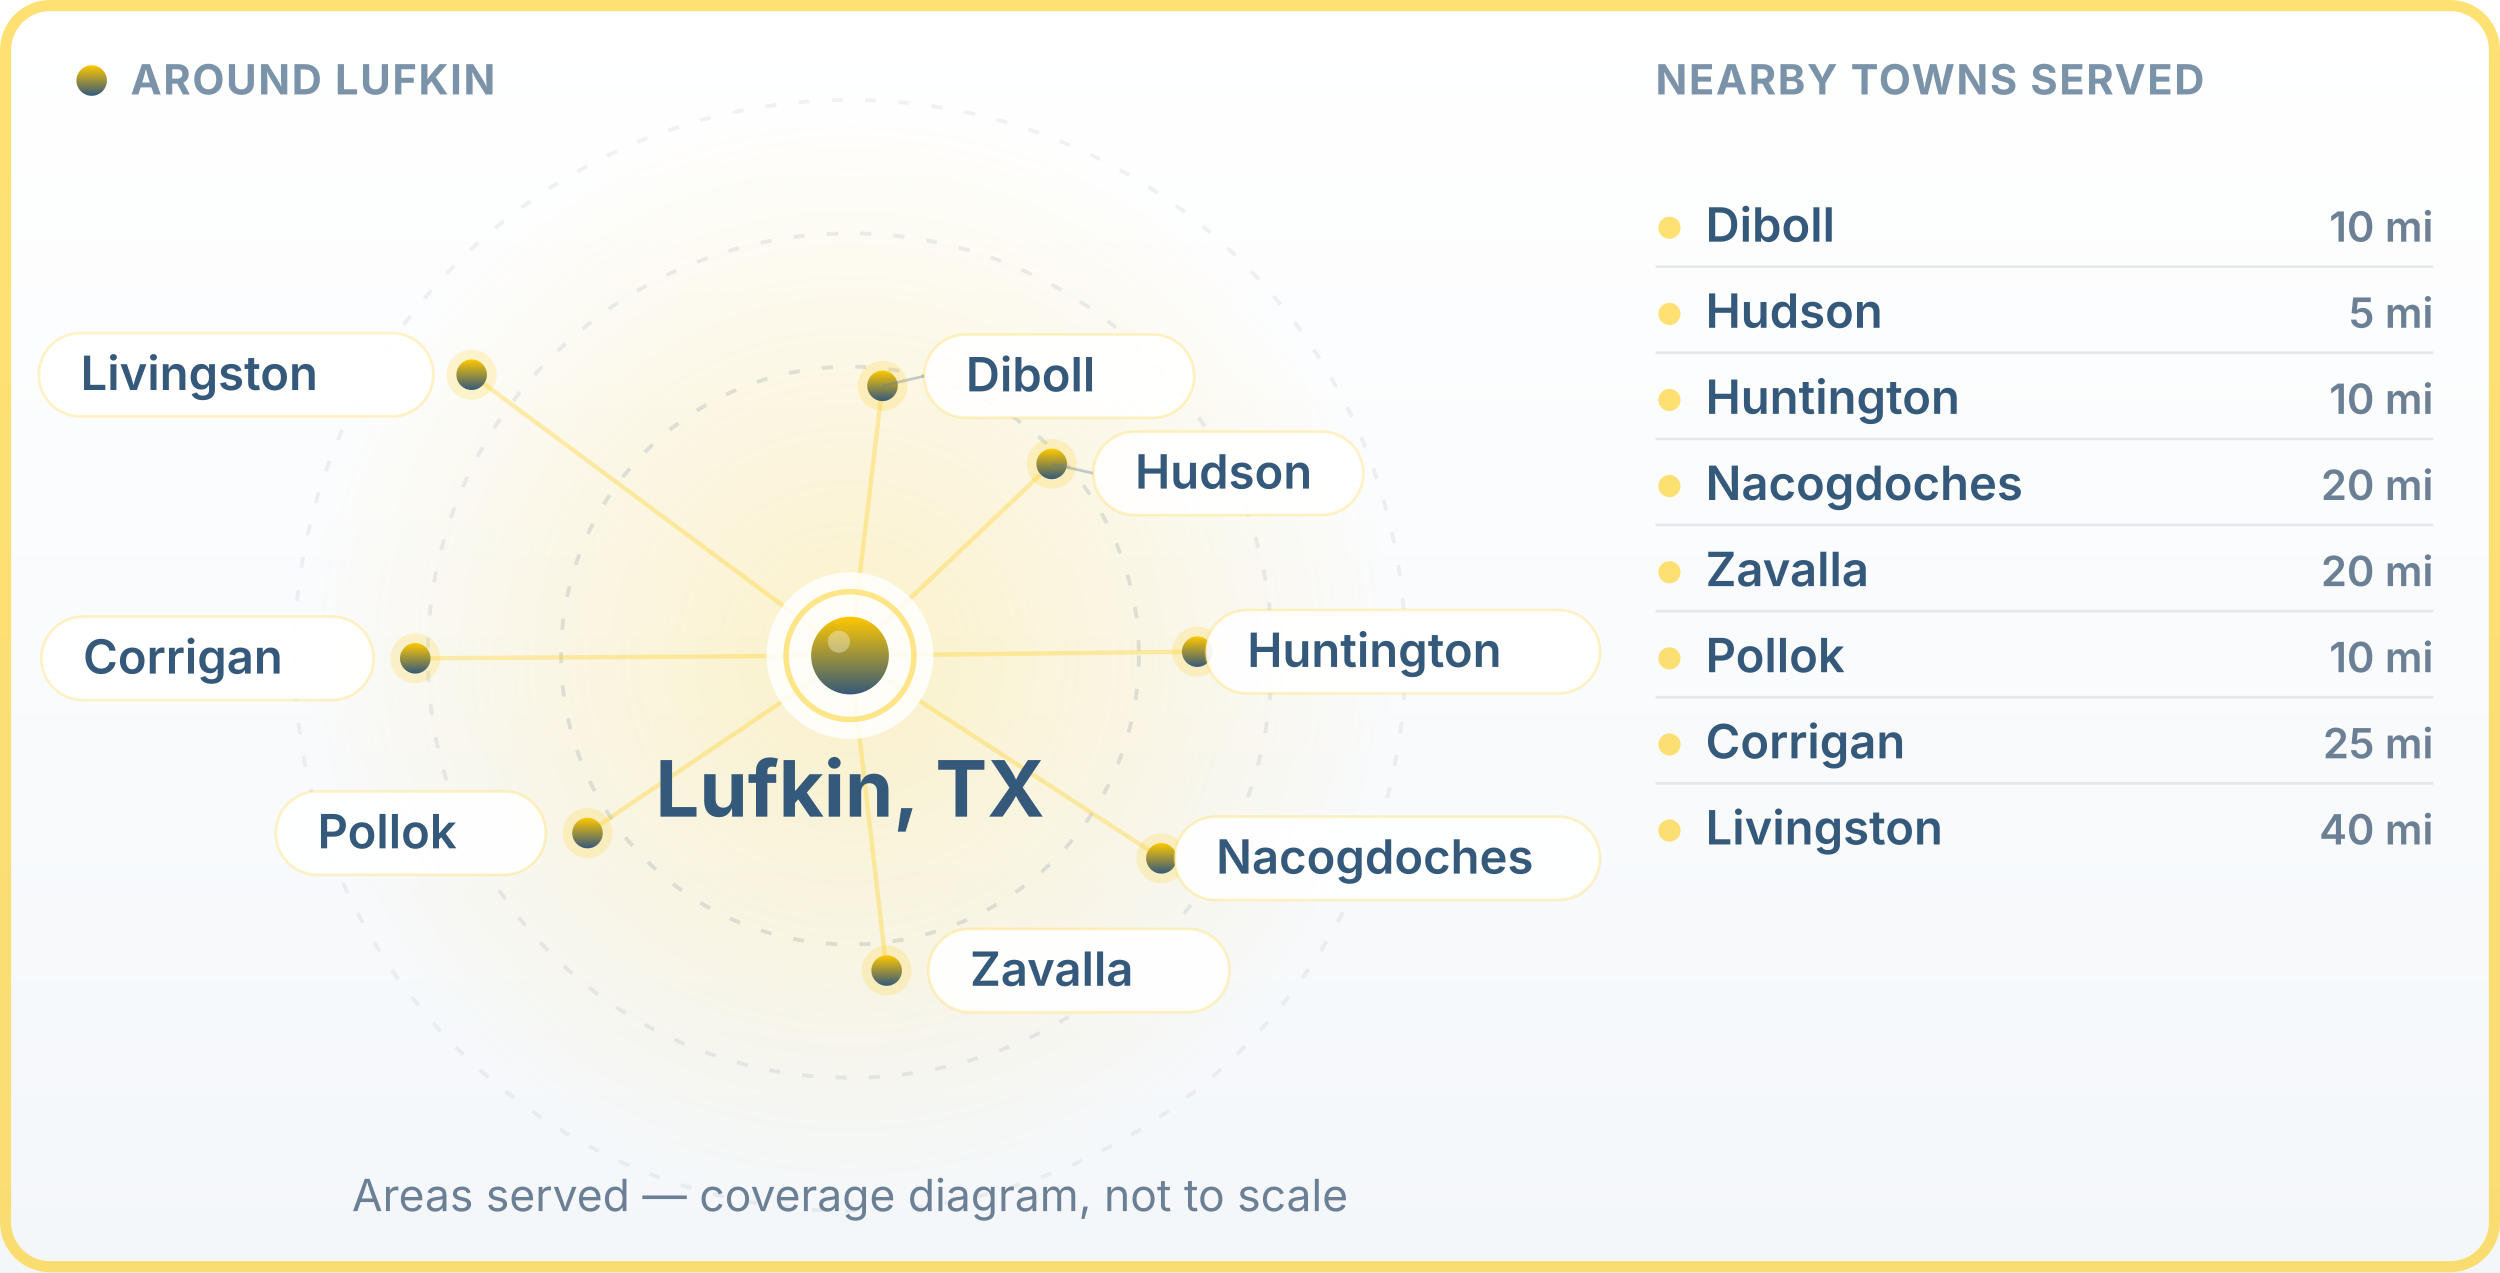
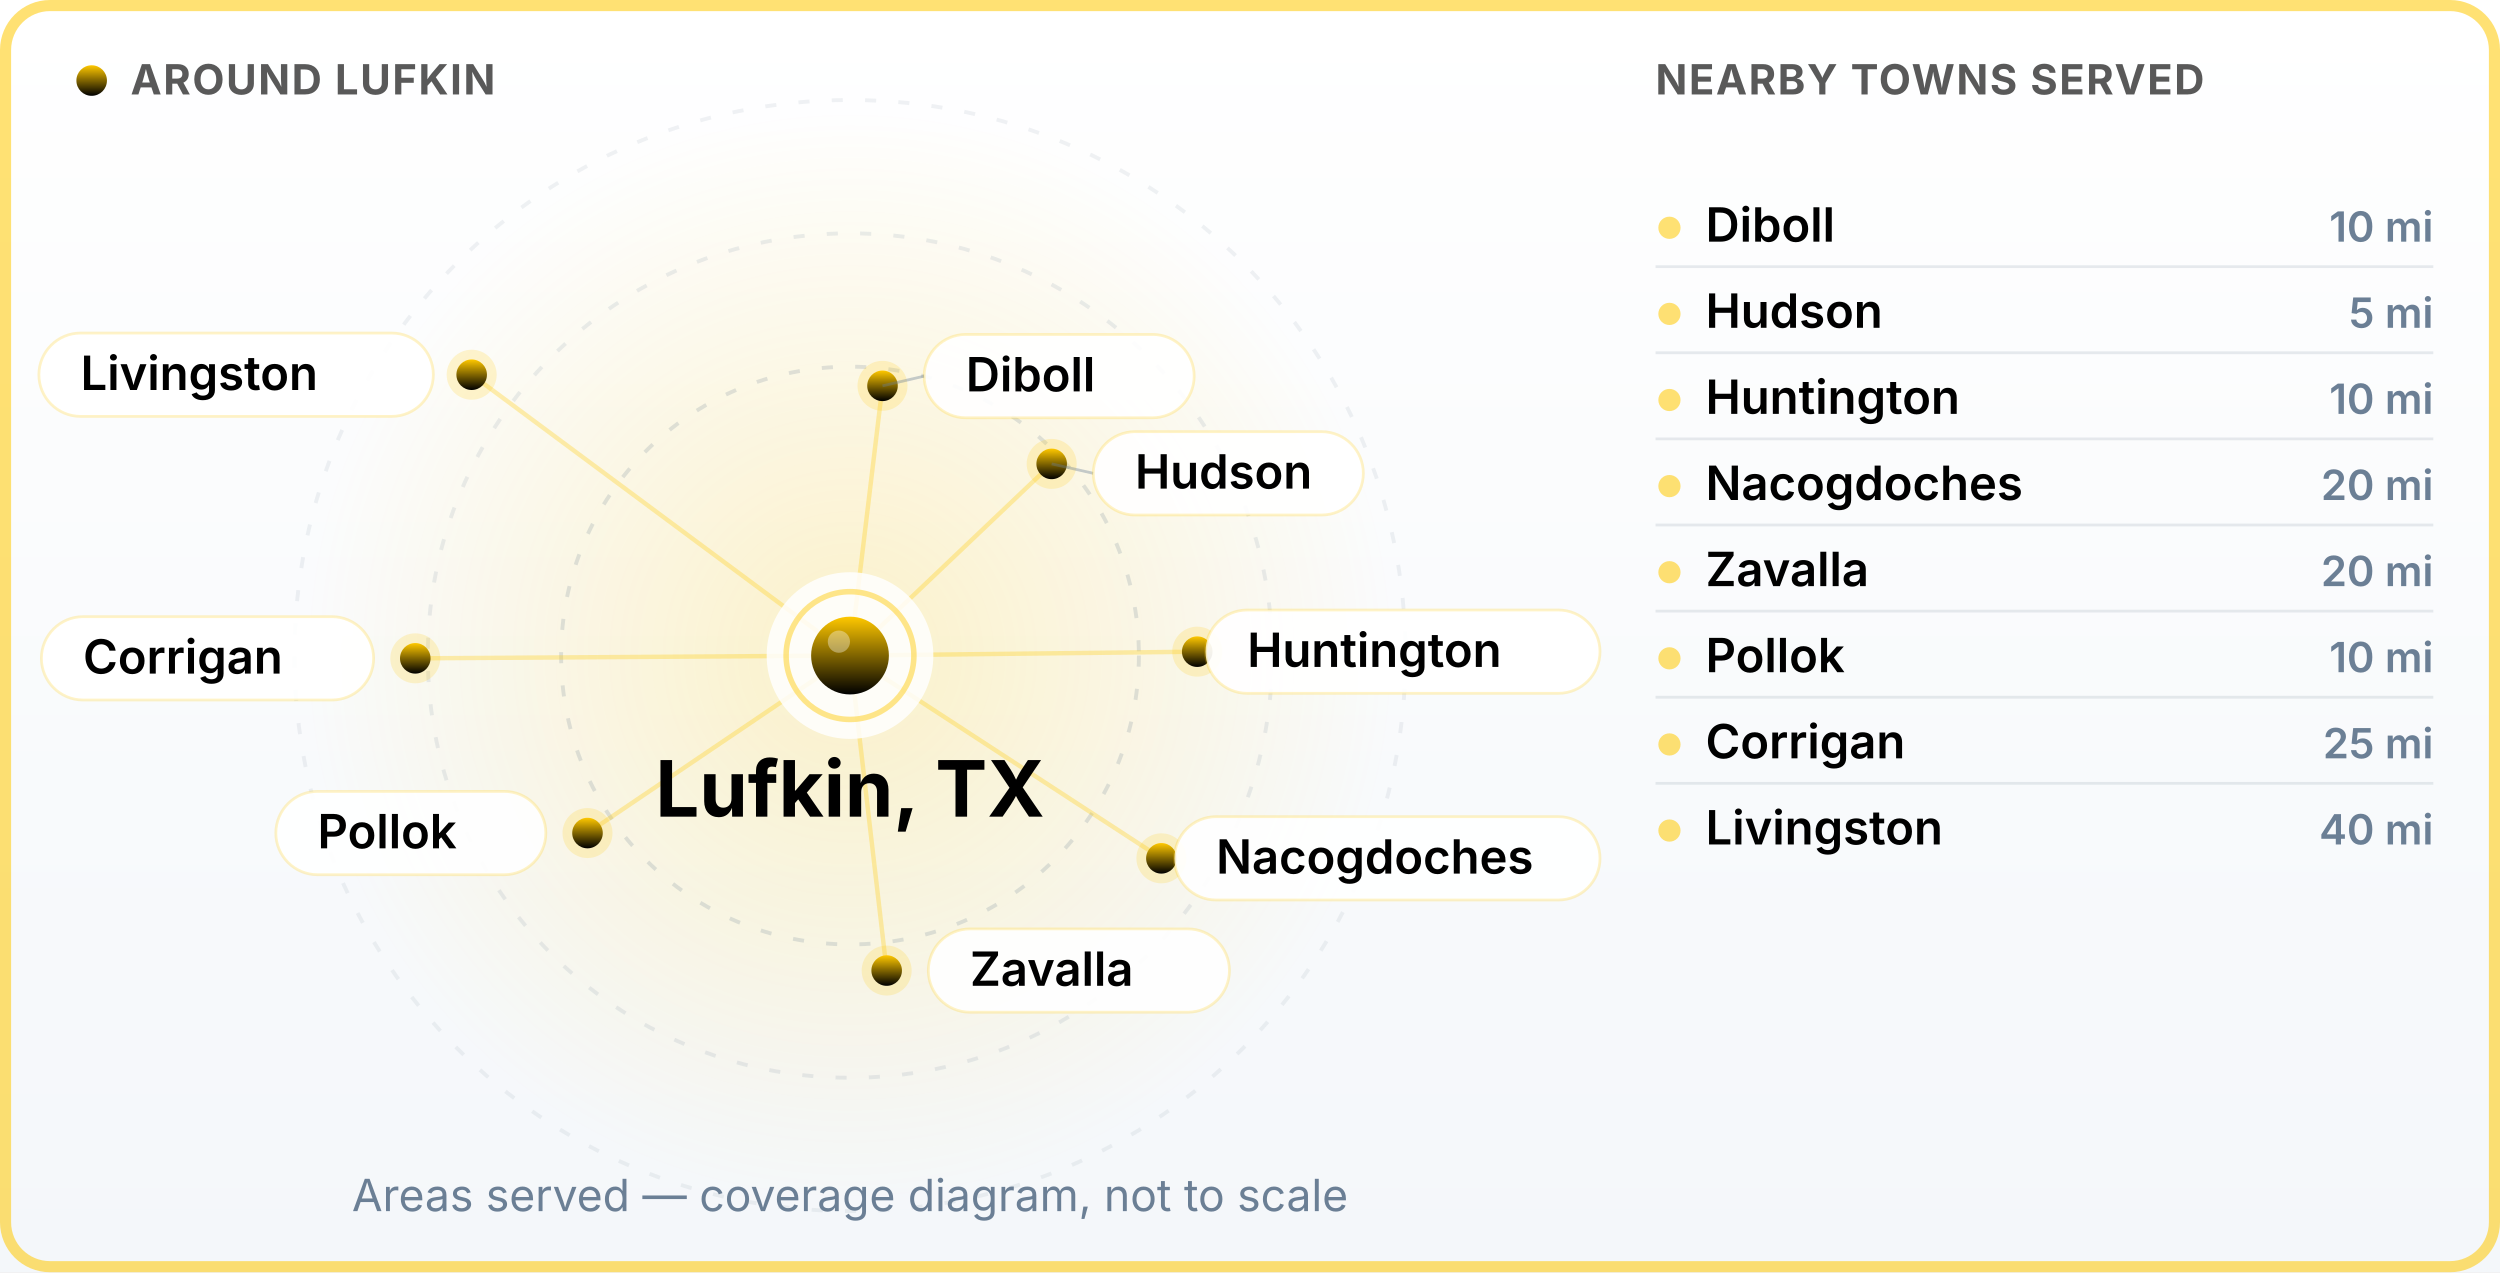
<svg xmlns="http://www.w3.org/2000/svg" viewBox="0 0 900 458" width="900" height="458" role="img">
  <defs>
    <linearGradient id="bgg" x1="0" y1="0" x2="0" y2="1">
      <stop offset="0" stop-color="#ffffff" />
      <stop offset="1" stop-color="#f4f7fa" />
    </linearGradient>
    <radialGradient id="halo" cx="50%" cy="50%" r="50%">
      <stop offset="0" stop-color="#FFC800" stop-opacity=".20" />
      <stop offset="1" stop-color="#FFC800" stop-opacity="0" />
    </radialGradient>
    <linearGradient id="dotg" x1="0" y1="0" x2="0" y2="1">
      <stop offset="0" stop-color="#FFC800" />
-       <stop offset="1" stop-color="#35597A" />
+       <stop offset="1" stop-color="#000000" />
    </linearGradient>
  </defs>
  <rect width="900" height="458" fill="url(#bgg)" />
  <circle cx="306" cy="236" r="196" fill="url(#halo)" />
  <circle cx="306" cy="236" r="104" fill="none" stroke="#6b7f95" stroke-opacity="0.2" stroke-width="1.4" stroke-dasharray="4 8" />
  <circle cx="306" cy="236" r="152" fill="none" stroke="#6b7f95" stroke-opacity="0.13" stroke-width="1.4" stroke-dasharray="4 8" />
  <circle cx="306" cy="236" r="200" fill="none" stroke="#6b7f95" stroke-opacity="0.1" stroke-width="1.4" stroke-dasharray="4 8" />
  <line x1="306" y1="236" x2="317.7" y2="138.9" stroke="#FFC800" stroke-opacity=".30" stroke-width="1.6" />
  <circle cx="317.7" cy="138.9" r="9" fill="#FFC800" fill-opacity=".18" />
  <circle cx="317.7" cy="138.9" r="5.5" fill="url(#dotg)" />
  <line x1="317.7" y1="138.9" x2="332.7" y2="135.4" stroke="#6b7f95" stroke-opacity=".38" stroke-width="1" />
  <rect x="332.7" y="120.4" width="97.2" height="30" rx="15" fill="#ffffff" fill-opacity=".92" stroke="#FFC800" stroke-opacity=".22" stroke-width="1" />
-   <text x="347.7" y="140.9" font-family="system-ui,-apple-system,Segoe UI,sans-serif" font-size="17" font-weight="600" fill="#35597A">Diboll</text>
+   <text x="347.7" y="140.9" font-family="system-ui,-apple-system,Segoe UI,sans-serif" font-size="17" font-weight="600" fill="#000000">Diboll</text>
  <line x1="306" y1="236" x2="378.6" y2="167" stroke="#FFC800" stroke-opacity=".30" stroke-width="1.6" />
  <circle cx="378.6" cy="167" r="9" fill="#FFC800" fill-opacity=".18" />
  <circle cx="378.6" cy="167" r="5.5" fill="url(#dotg)" />
  <line x1="378.6" y1="167" x2="393.6" y2="170.4" stroke="#6b7f95" stroke-opacity=".38" stroke-width="1" />
  <rect x="393.6" y="155.4" width="97.2" height="30" rx="15" fill="#ffffff" fill-opacity=".92" stroke="#FFC800" stroke-opacity=".22" stroke-width="1" />
-   <text x="408.6" y="175.9" font-family="system-ui,-apple-system,Segoe UI,sans-serif" font-size="17" font-weight="600" fill="#35597A">Hudson</text>
+   <text x="408.6" y="175.9" font-family="system-ui,-apple-system,Segoe UI,sans-serif" font-size="17" font-weight="600" fill="#000000">Hudson</text>
  <line x1="306" y1="236" x2="431" y2="234.6" stroke="#FFC800" stroke-opacity=".30" stroke-width="1.6" />
  <circle cx="431" cy="234.6" r="9" fill="#FFC800" fill-opacity=".18" />
  <circle cx="431" cy="234.6" r="5.5" fill="url(#dotg)" />
  <rect x="434" y="219.6" width="142" height="30" rx="15" fill="#ffffff" fill-opacity=".92" stroke="#FFC800" stroke-opacity=".22" stroke-width="1" />
-   <text x="449" y="240.1" font-family="system-ui,-apple-system,Segoe UI,sans-serif" font-size="17" font-weight="600" fill="#35597A">Huntington</text>
+   <text x="449" y="240.1" font-family="system-ui,-apple-system,Segoe UI,sans-serif" font-size="17" font-weight="600" fill="#000000">Huntington</text>
  <line x1="306" y1="236" x2="418.1" y2="309" stroke="#FFC800" stroke-opacity=".30" stroke-width="1.6" />
  <circle cx="418.1" cy="309" r="9" fill="#FFC800" fill-opacity=".18" />
  <circle cx="418.1" cy="309" r="5.5" fill="url(#dotg)" />
  <rect x="422.8" y="294" width="153.2" height="30" rx="15" fill="#ffffff" fill-opacity=".92" stroke="#FFC800" stroke-opacity=".22" stroke-width="1" />
-   <text x="437.8" y="314.5" font-family="system-ui,-apple-system,Segoe UI,sans-serif" font-size="17" font-weight="600" fill="#35597A">Nacogdoches</text>
+   <text x="437.8" y="314.5" font-family="system-ui,-apple-system,Segoe UI,sans-serif" font-size="17" font-weight="600" fill="#000000">Nacogdoches</text>
  <line x1="306" y1="236" x2="319.2" y2="349.4" stroke="#FFC800" stroke-opacity=".30" stroke-width="1.6" />
  <circle cx="319.2" cy="349.4" r="9" fill="#FFC800" fill-opacity=".18" />
  <circle cx="319.2" cy="349.4" r="5.5" fill="url(#dotg)" />
  <rect x="334.2" y="334.4" width="108.4" height="30" rx="15" fill="#ffffff" fill-opacity=".92" stroke="#FFC800" stroke-opacity=".22" stroke-width="1" />
-   <text x="349.2" y="354.9" font-family="system-ui,-apple-system,Segoe UI,sans-serif" font-size="17" font-weight="600" fill="#35597A">Zavalla</text>
+   <text x="349.2" y="354.9" font-family="system-ui,-apple-system,Segoe UI,sans-serif" font-size="17" font-weight="600" fill="#000000">Zavalla</text>
  <line x1="306" y1="236" x2="211.5" y2="299.9" stroke="#FFC800" stroke-opacity=".30" stroke-width="1.6" />
  <circle cx="211.5" cy="299.9" r="9" fill="#FFC800" fill-opacity=".18" />
  <circle cx="211.5" cy="299.9" r="5.5" fill="url(#dotg)" />
  <rect x="99.3" y="284.9" width="97.2" height="30" rx="15" fill="#ffffff" fill-opacity=".92" stroke="#FFC800" stroke-opacity=".22" stroke-width="1" />
-   <text x="114.3" y="305.4" font-family="system-ui,-apple-system,Segoe UI,sans-serif" font-size="17" font-weight="600" fill="#35597A">Pollok</text>
+   <text x="114.3" y="305.4" font-family="system-ui,-apple-system,Segoe UI,sans-serif" font-size="17" font-weight="600" fill="#000000">Pollok</text>
  <line x1="306" y1="236" x2="149.5" y2="237" stroke="#FFC800" stroke-opacity=".30" stroke-width="1.6" />
  <circle cx="149.5" cy="237" r="9" fill="#FFC800" fill-opacity=".18" />
  <circle cx="149.5" cy="237" r="5.5" fill="url(#dotg)" />
  <rect x="14.9" y="222" width="119.6" height="30" rx="15" fill="#ffffff" fill-opacity=".92" stroke="#FFC800" stroke-opacity=".22" stroke-width="1" />
-   <text x="29.9" y="242.5" font-family="system-ui,-apple-system,Segoe UI,sans-serif" font-size="17" font-weight="600" fill="#35597A">Corrigan</text>
+   <text x="29.9" y="242.5" font-family="system-ui,-apple-system,Segoe UI,sans-serif" font-size="17" font-weight="600" fill="#000000">Corrigan</text>
  <line x1="306" y1="236" x2="169.8" y2="134.9" stroke="#FFC800" stroke-opacity=".30" stroke-width="1.6" />
  <circle cx="169.8" cy="134.9" r="9" fill="#FFC800" fill-opacity=".18" />
  <circle cx="169.8" cy="134.9" r="5.5" fill="url(#dotg)" />
  <rect x="14" y="119.9" width="142" height="30" rx="15" fill="#ffffff" fill-opacity=".92" stroke="#FFC800" stroke-opacity=".22" stroke-width="1" />
-   <text x="29" y="140.4" font-family="system-ui,-apple-system,Segoe UI,sans-serif" font-size="17" font-weight="600" fill="#35597A">Livingston</text>
+   <text x="29" y="140.4" font-family="system-ui,-apple-system,Segoe UI,sans-serif" font-size="17" font-weight="600" fill="#000000">Livingston</text>
  <circle cx="306" cy="236" r="30" fill="#ffffff" fill-opacity=".85" />
  <circle cx="306" cy="236" r="23" fill="none" stroke="#FFC800" stroke-opacity=".45" stroke-width="2" />
  <circle cx="306" cy="236" r="14" fill="url(#dotg)" />
  <circle cx="302" cy="231" r="4" fill="#ffffff" fill-opacity=".35" />
-   <text x="306" y="294" text-anchor="middle" font-family="system-ui,-apple-system,Segoe UI,sans-serif" font-size="28" font-weight="700" fill="#35597A">Lufkin, TX</text>
+   <text x="306" y="294" text-anchor="middle" font-family="system-ui,-apple-system,Segoe UI,sans-serif" font-size="28" font-weight="700" fill="#000000">Lufkin, TX</text>
  <circle cx="33" cy="29" r="5.5" fill="url(#dotg)" />
-   <text x="47" y="34" font-family="system-ui,-apple-system,Segoe UI,sans-serif" font-size="15" font-weight="700" letter-spacing="0.6" fill="#35597A" fill-opacity=".65">AROUND LUFKIN</text>
-   <text x="596" y="34" font-family="system-ui,-apple-system,Segoe UI,sans-serif" font-size="15" font-weight="700" letter-spacing="0.6" fill="#35597A" fill-opacity=".65">NEARBY TOWNS SERVED</text>
+   <text x="47" y="34" font-family="system-ui,-apple-system,Segoe UI,sans-serif" font-size="15" font-weight="700" letter-spacing="0.6" fill="#000000" fill-opacity=".65">AROUND LUFKIN</text>
+   <text x="596" y="34" font-family="system-ui,-apple-system,Segoe UI,sans-serif" font-size="15" font-weight="700" letter-spacing="0.6" fill="#000000" fill-opacity=".65">NEARBY TOWNS SERVED</text>
  <circle cx="601" cy="82" r="4" fill="#FFC800" fill-opacity=".55" />
-   <text x="614" y="87" font-family="system-ui,-apple-system,Segoe UI,sans-serif" font-size="17" font-weight="600" fill="#35597A">Diboll</text>
+   <text x="614" y="87" font-family="system-ui,-apple-system,Segoe UI,sans-serif" font-size="17" font-weight="600" fill="#000000">Diboll</text>
  <text x="876" y="87" text-anchor="end" font-family="system-ui,-apple-system,Segoe UI,sans-serif" font-size="15" font-weight="600" fill="#6b7f95">10 mi</text>
  <line x1="596" y1="96" x2="876" y2="96" stroke="#6b7f95" stroke-opacity=".16" stroke-width="1" />
  <circle cx="601" cy="113" r="4" fill="#FFC800" fill-opacity=".55" />
-   <text x="614" y="118" font-family="system-ui,-apple-system,Segoe UI,sans-serif" font-size="17" font-weight="600" fill="#35597A">Hudson</text>
+   <text x="614" y="118" font-family="system-ui,-apple-system,Segoe UI,sans-serif" font-size="17" font-weight="600" fill="#000000">Hudson</text>
  <text x="876" y="118" text-anchor="end" font-family="system-ui,-apple-system,Segoe UI,sans-serif" font-size="15" font-weight="600" fill="#6b7f95">5 mi</text>
  <line x1="596" y1="127" x2="876" y2="127" stroke="#6b7f95" stroke-opacity=".16" stroke-width="1" />
  <circle cx="601" cy="144" r="4" fill="#FFC800" fill-opacity=".55" />
-   <text x="614" y="149" font-family="system-ui,-apple-system,Segoe UI,sans-serif" font-size="17" font-weight="600" fill="#35597A">Huntington</text>
+   <text x="614" y="149" font-family="system-ui,-apple-system,Segoe UI,sans-serif" font-size="17" font-weight="600" fill="#000000">Huntington</text>
  <text x="876" y="149" text-anchor="end" font-family="system-ui,-apple-system,Segoe UI,sans-serif" font-size="15" font-weight="600" fill="#6b7f95">10 mi</text>
  <line x1="596" y1="158" x2="876" y2="158" stroke="#6b7f95" stroke-opacity=".16" stroke-width="1" />
  <circle cx="601" cy="175" r="4" fill="#FFC800" fill-opacity=".55" />
-   <text x="614" y="180" font-family="system-ui,-apple-system,Segoe UI,sans-serif" font-size="17" font-weight="600" fill="#35597A">Nacogdoches</text>
+   <text x="614" y="180" font-family="system-ui,-apple-system,Segoe UI,sans-serif" font-size="17" font-weight="600" fill="#000000">Nacogdoches</text>
  <text x="876" y="180" text-anchor="end" font-family="system-ui,-apple-system,Segoe UI,sans-serif" font-size="15" font-weight="600" fill="#6b7f95">20 mi</text>
  <line x1="596" y1="189" x2="876" y2="189" stroke="#6b7f95" stroke-opacity=".16" stroke-width="1" />
  <circle cx="601" cy="206" r="4" fill="#FFC800" fill-opacity=".55" />
-   <text x="614" y="211" font-family="system-ui,-apple-system,Segoe UI,sans-serif" font-size="17" font-weight="600" fill="#35597A">Zavalla</text>
+   <text x="614" y="211" font-family="system-ui,-apple-system,Segoe UI,sans-serif" font-size="17" font-weight="600" fill="#000000">Zavalla</text>
  <text x="876" y="211" text-anchor="end" font-family="system-ui,-apple-system,Segoe UI,sans-serif" font-size="15" font-weight="600" fill="#6b7f95">20 mi</text>
  <line x1="596" y1="220" x2="876" y2="220" stroke="#6b7f95" stroke-opacity=".16" stroke-width="1" />
  <circle cx="601" cy="237" r="4" fill="#FFC800" fill-opacity=".55" />
-   <text x="614" y="242" font-family="system-ui,-apple-system,Segoe UI,sans-serif" font-size="17" font-weight="600" fill="#35597A">Pollok</text>
+   <text x="614" y="242" font-family="system-ui,-apple-system,Segoe UI,sans-serif" font-size="17" font-weight="600" fill="#000000">Pollok</text>
  <text x="876" y="242" text-anchor="end" font-family="system-ui,-apple-system,Segoe UI,sans-serif" font-size="15" font-weight="600" fill="#6b7f95">10 mi</text>
  <line x1="596" y1="251" x2="876" y2="251" stroke="#6b7f95" stroke-opacity=".16" stroke-width="1" />
  <circle cx="601" cy="268" r="4" fill="#FFC800" fill-opacity=".55" />
-   <text x="614" y="273" font-family="system-ui,-apple-system,Segoe UI,sans-serif" font-size="17" font-weight="600" fill="#35597A">Corrigan</text>
+   <text x="614" y="273" font-family="system-ui,-apple-system,Segoe UI,sans-serif" font-size="17" font-weight="600" fill="#000000">Corrigan</text>
  <text x="876" y="273" text-anchor="end" font-family="system-ui,-apple-system,Segoe UI,sans-serif" font-size="15" font-weight="600" fill="#6b7f95">25 mi</text>
  <line x1="596" y1="282" x2="876" y2="282" stroke="#6b7f95" stroke-opacity=".16" stroke-width="1" />
  <circle cx="601" cy="299" r="4" fill="#FFC800" fill-opacity=".55" />
-   <text x="614" y="304" font-family="system-ui,-apple-system,Segoe UI,sans-serif" font-size="17" font-weight="600" fill="#35597A">Livingston</text>
+   <text x="614" y="304" font-family="system-ui,-apple-system,Segoe UI,sans-serif" font-size="17" font-weight="600" fill="#000000">Livingston</text>
  <text x="876" y="304" text-anchor="end" font-family="system-ui,-apple-system,Segoe UI,sans-serif" font-size="15" font-weight="600" fill="#6b7f95">40 mi</text>
  <text x="306" y="436" text-anchor="middle" font-family="system-ui,-apple-system,Segoe UI,sans-serif" font-size="16" fill="#6b7f95">Areas served — coverage diagram, not to scale</text>
  <rect x="2" y="2" width="896" height="454" rx="16" fill="none" stroke="#FFC800" stroke-opacity=".55" stroke-width="4" />
</svg>
